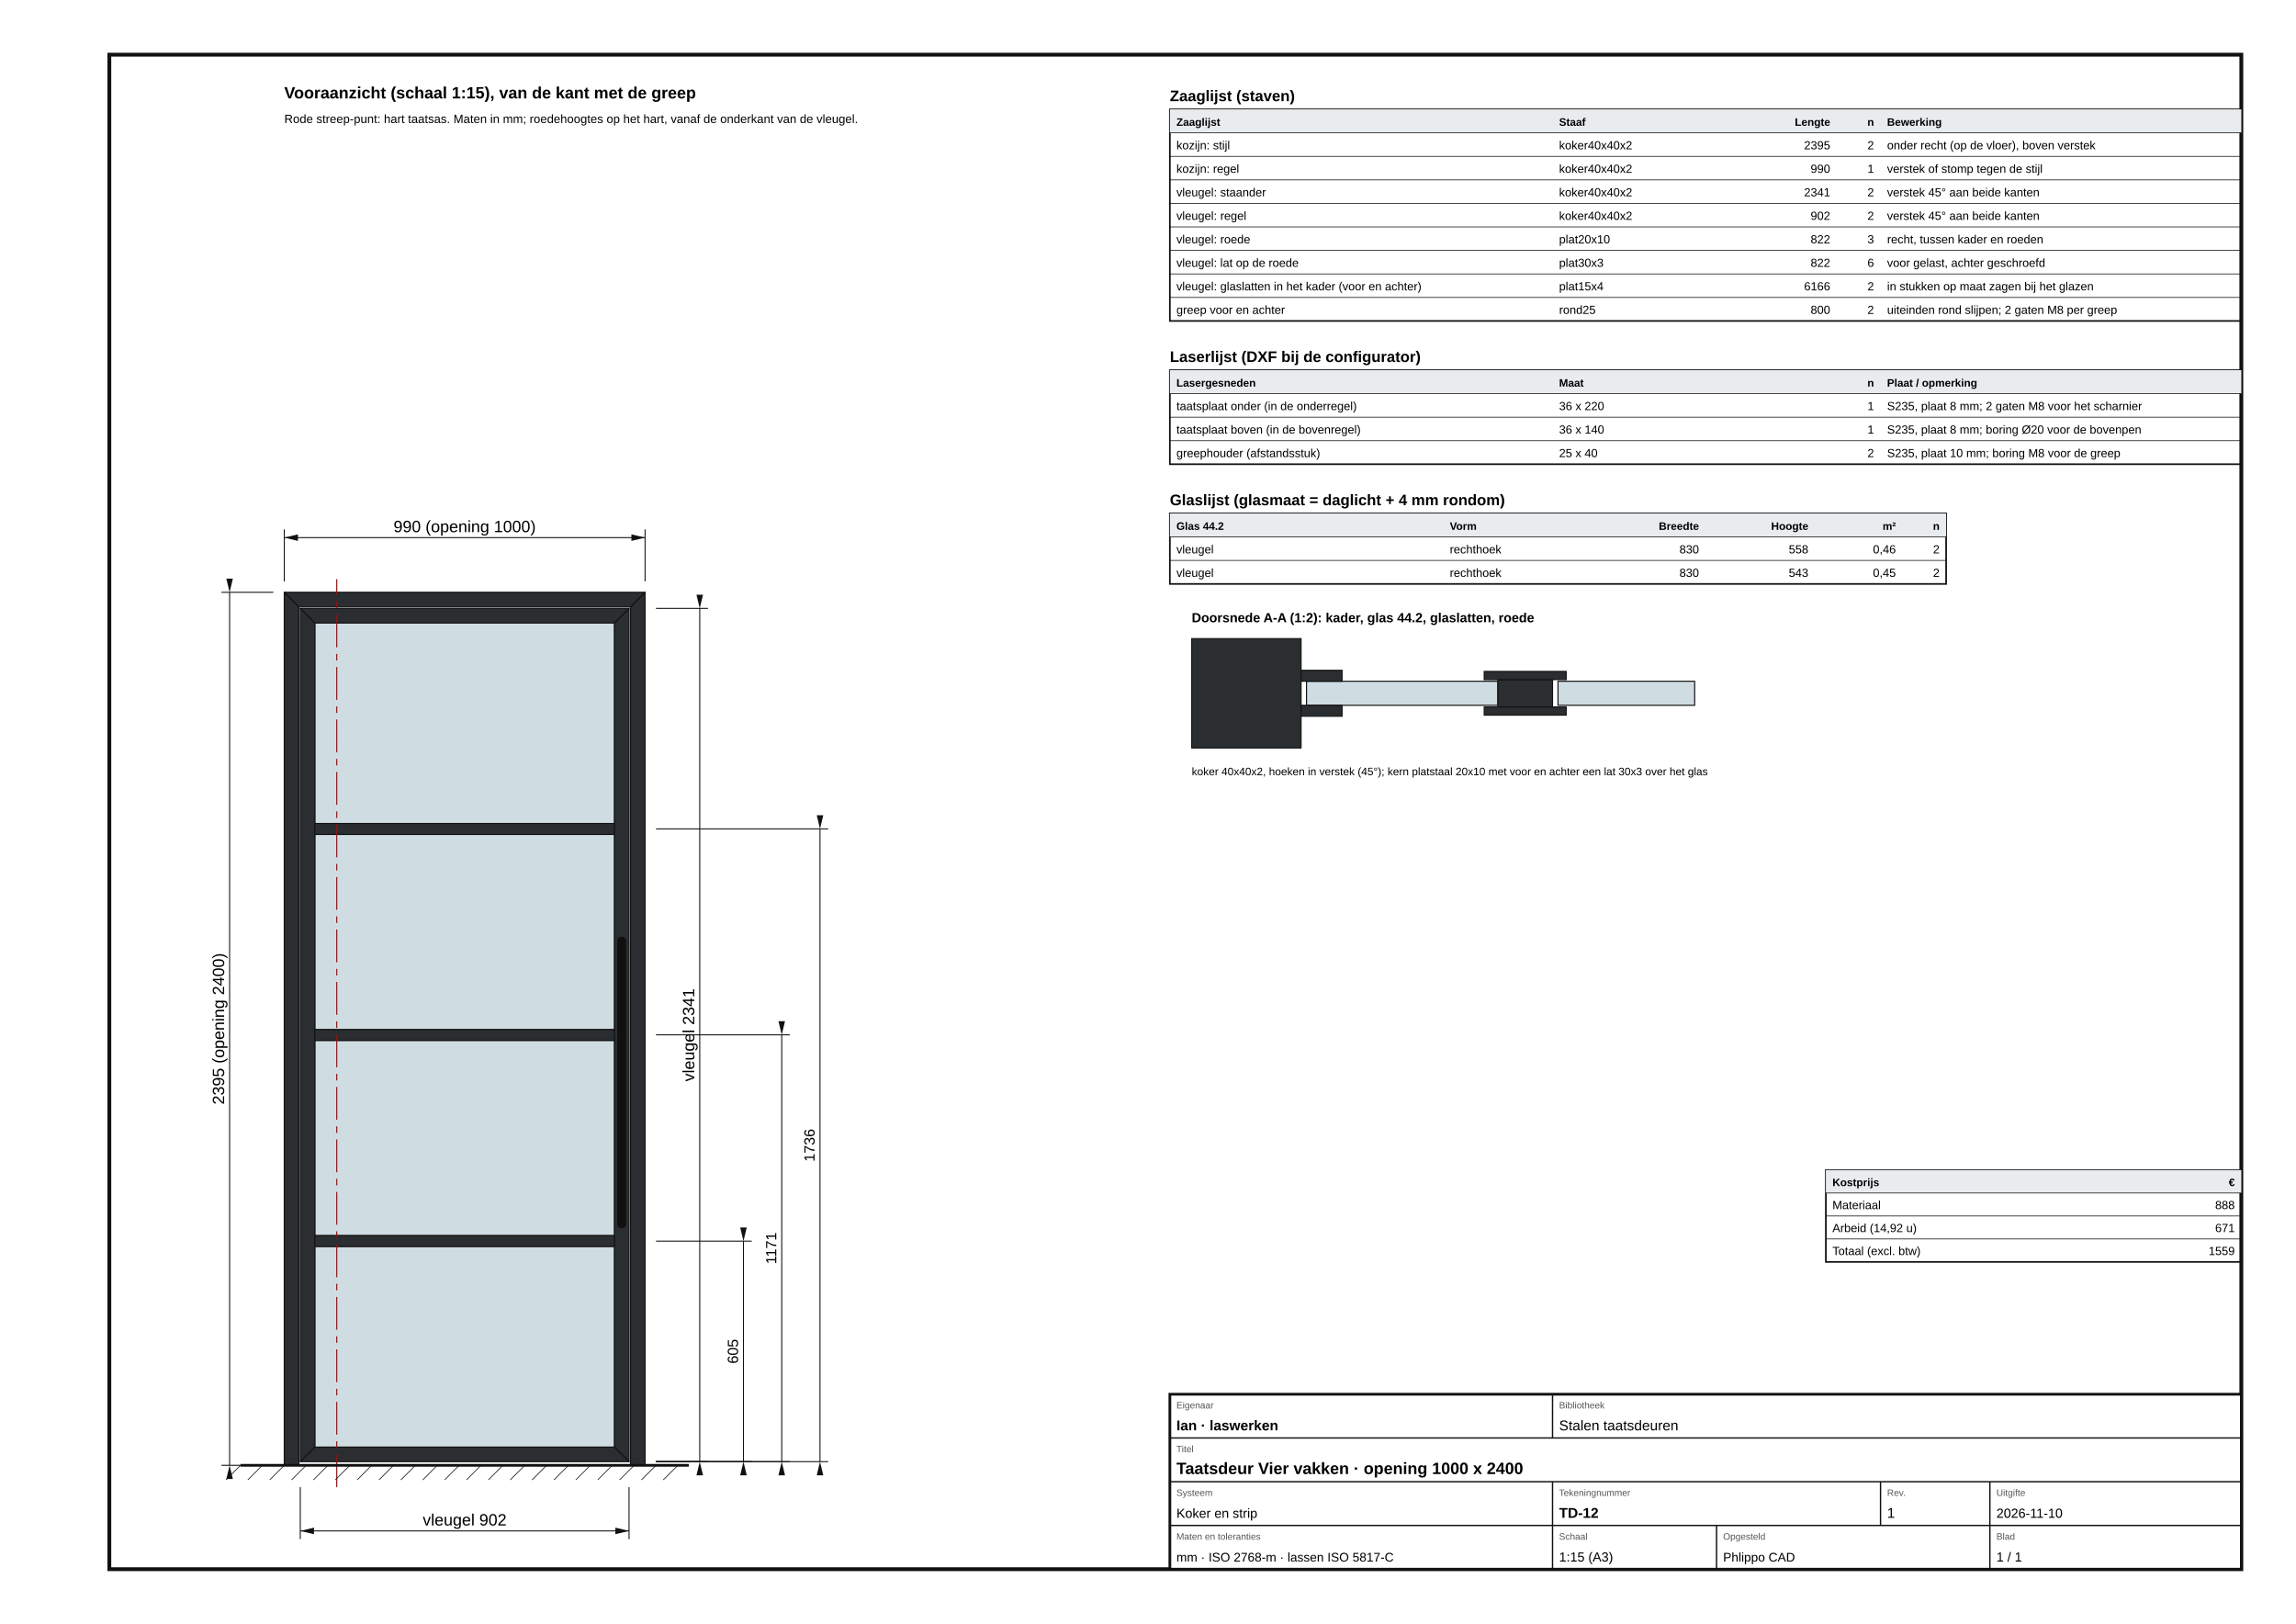
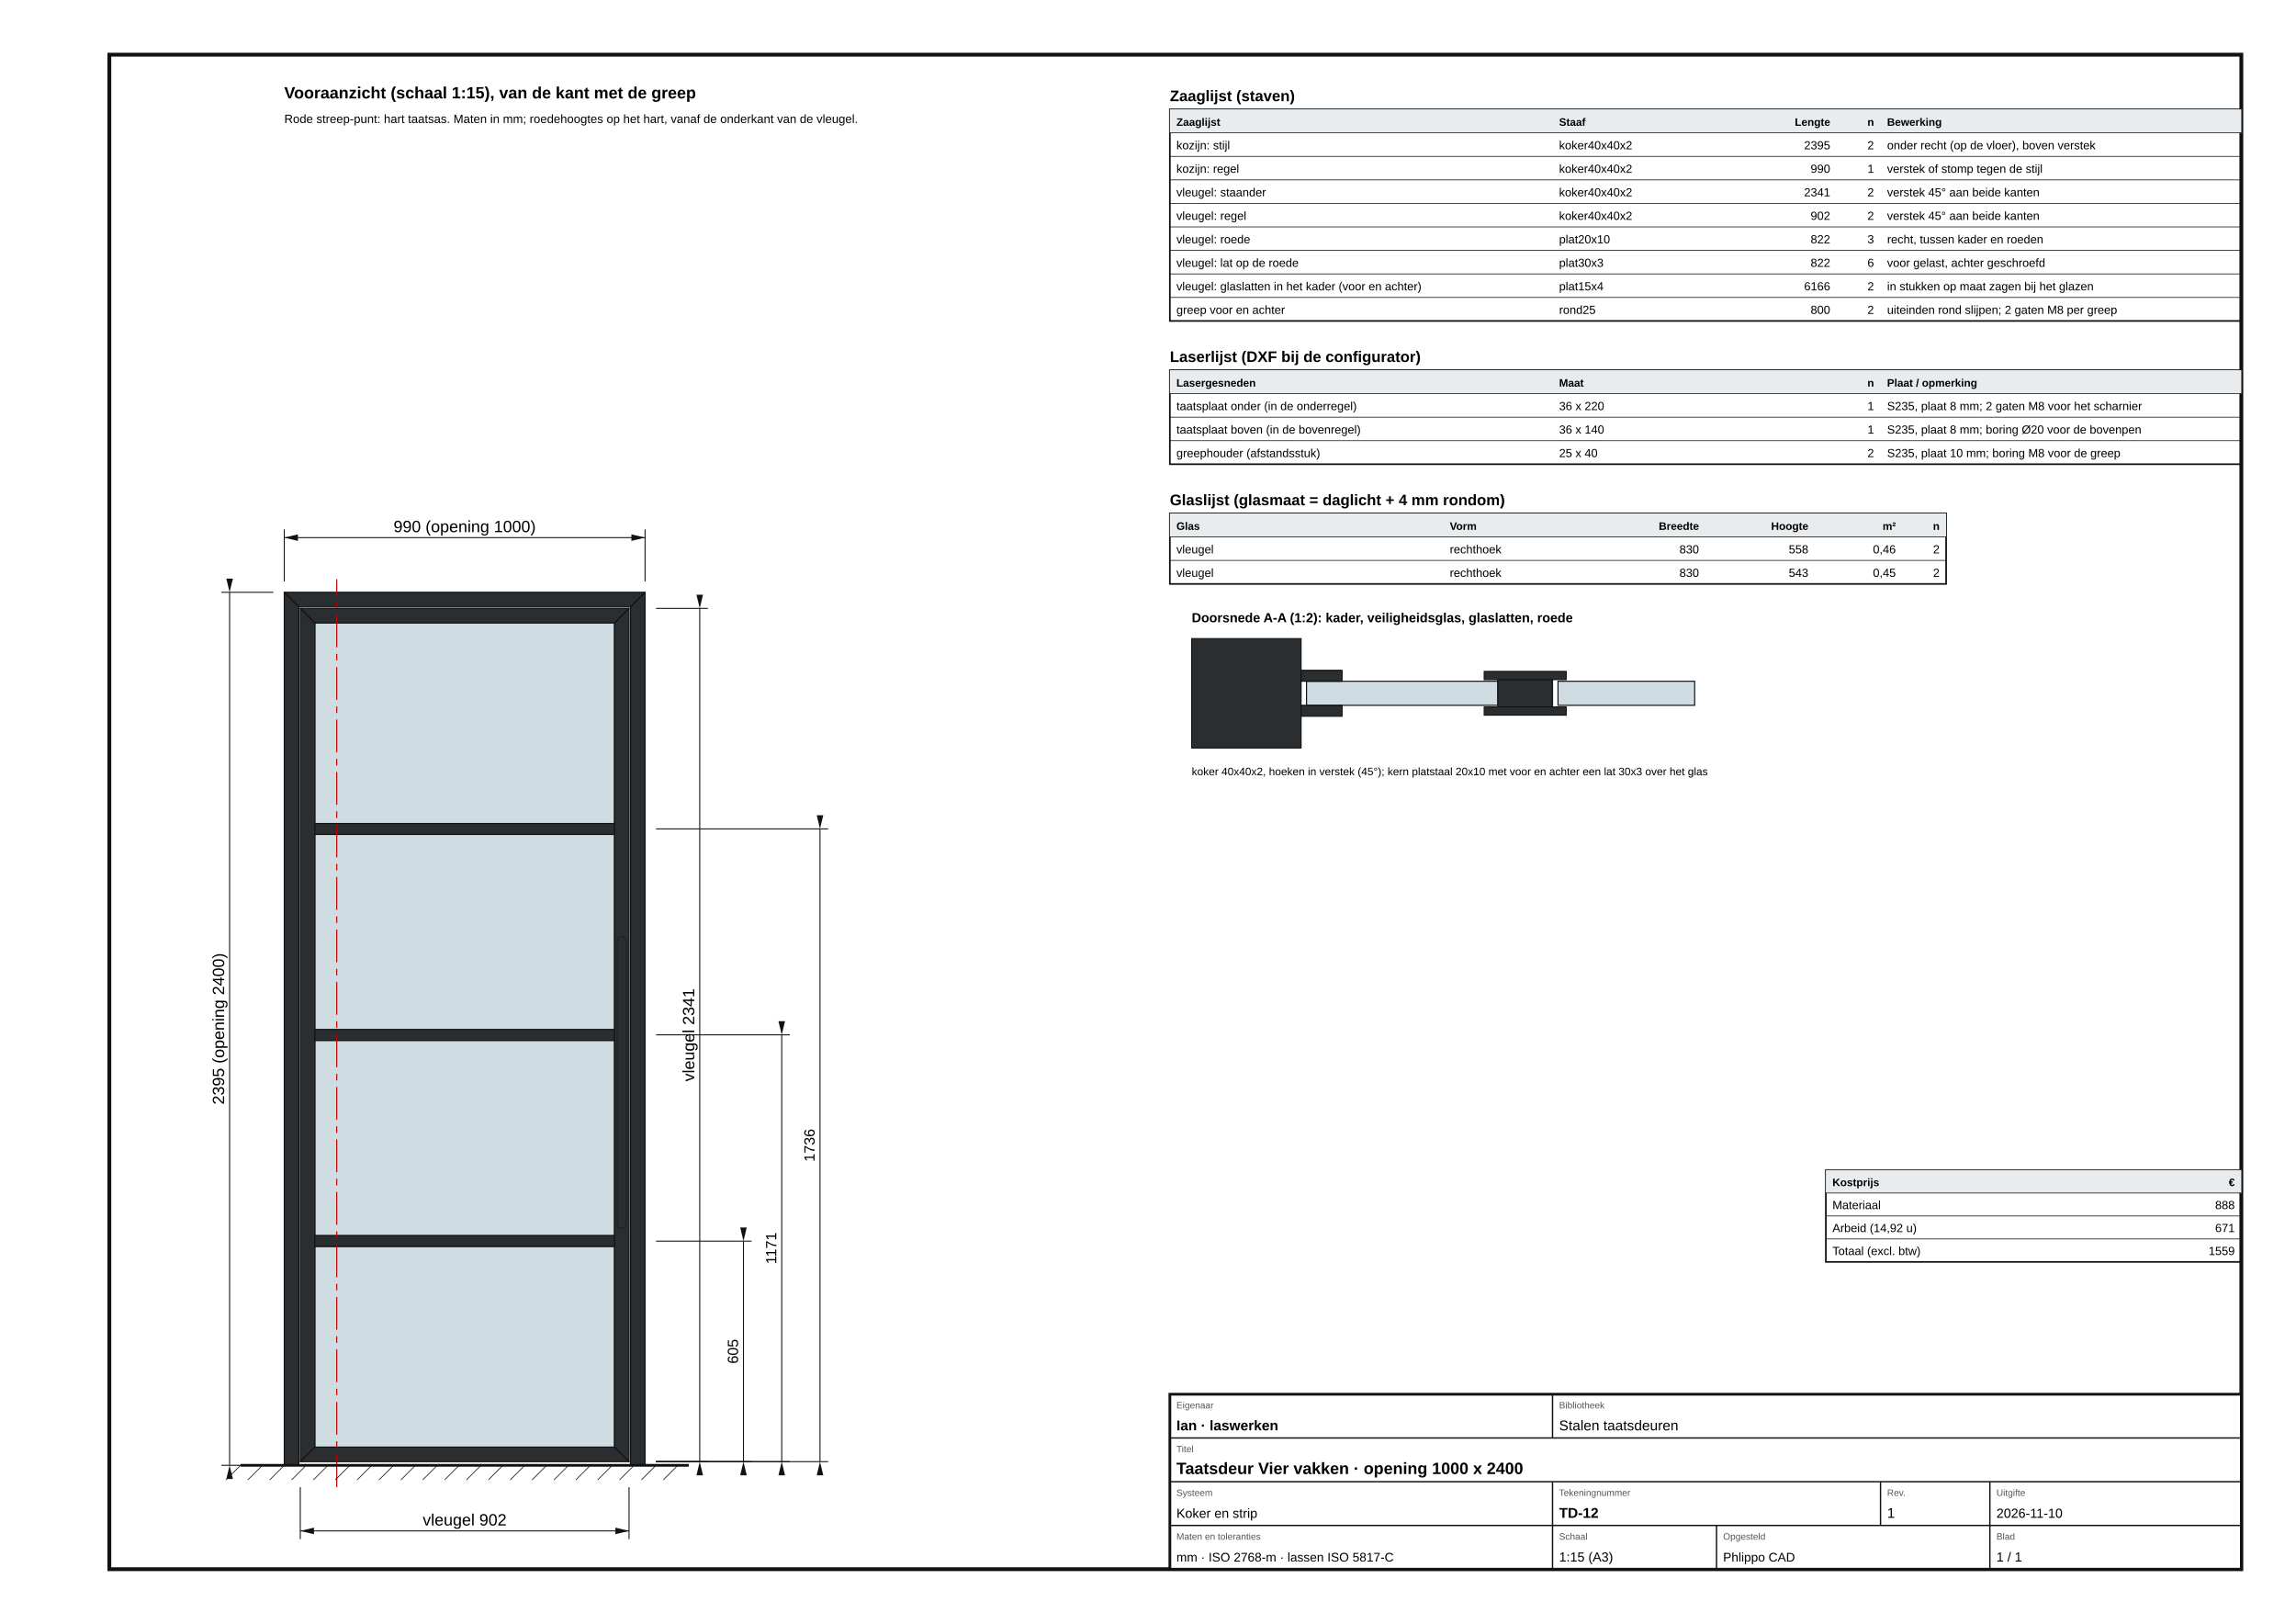
<svg xmlns="http://www.w3.org/2000/svg" viewBox="0 0 420 297" width="420mm" height="297mm" font-family="Arial, Helvetica, sans-serif">
  <rect width="420" height="297" fill="#fff" />
  <rect x="20" y="10" width="390" height="277" fill="none" stroke="#111" stroke-width="0.7" />
  <polygon points="57.6,264.67 112.4,264.67 112.4,227.98 57.6,227.98" fill="#cfdde3" stroke="#111" stroke-width="0.15" stroke-linejoin="round" />
  <polygon points="57.6,225.98 112.4,225.98 112.4,190.3 57.6,190.3" fill="#cfdde3" stroke="#111" stroke-width="0.15" stroke-linejoin="round" />
  <polygon points="57.6,188.3 112.4,188.3 112.4,152.62 57.6,152.62" fill="#cfdde3" stroke="#111" stroke-width="0.15" stroke-linejoin="round" />
  <polygon points="57.6,150.62 112.4,150.62 112.4,113.93 57.6,113.93" fill="#cfdde3" stroke="#111" stroke-width="0.15" stroke-linejoin="round" />
  <polygon points="52,268 52,108.33 54.67,111 54.67,268" fill="#2b2e31" stroke="#111" stroke-width="0.2" stroke-linejoin="round" />
  <polygon points="115.33,268 115.33,111 118,108.33 118,268" fill="#2b2e31" stroke="#111" stroke-width="0.2" stroke-linejoin="round" />
  <polygon points="52,108.33 118,108.33 115.33,111 54.67,111" fill="#2b2e31" stroke="#111" stroke-width="0.2" stroke-linejoin="round" />
  <polygon points="54.93,267.33 54.93,111.27 57.6,113.93 57.6,264.67" fill="#2b2e31" stroke="#111" stroke-width="0.2" stroke-linejoin="round" />
  <polygon points="112.4,264.67 112.4,113.93 115.07,111.27 115.07,267.33" fill="#2b2e31" stroke="#111" stroke-width="0.2" stroke-linejoin="round" />
  <polygon points="57.6,264.67 112.4,264.67 115.07,267.33 54.93,267.33" fill="#2b2e31" stroke="#111" stroke-width="0.2" stroke-linejoin="round" />
  <polygon points="54.93,111.27 115.07,111.27 112.4,113.93 57.6,113.93" fill="#2b2e31" stroke="#111" stroke-width="0.2" stroke-linejoin="round" />
  <polygon points="57.6,225.98 112.4,225.98 112.4,227.98 57.6,227.98" fill="#2b2e31" stroke="#111" stroke-width="0.2" stroke-linejoin="round" />
  <polygon points="57.6,188.3 112.4,188.3 112.4,190.3 57.6,190.3" fill="#2b2e31" stroke="#111" stroke-width="0.2" stroke-linejoin="round" />
  <polygon points="57.6,150.62 112.4,150.62 112.4,152.62 57.6,152.62" fill="#2b2e31" stroke="#111" stroke-width="0.2" stroke-linejoin="round" />
  <line x1="61.6" y1="272" x2="61.6" y2="105.93" stroke="#b00" stroke-width="0.2" stroke-dasharray="6 1.2 1.2 1.2" />
-   <rect x="112.9" y="171.33" width="1.67" height="53.33" rx="0.8" fill="#111" stroke="none" />
+   <rect x="112.9" y="171.33" width="1.67" height="53.33" rx="0.8" fill="#2b2e31" stroke="#111" stroke-width="0.1" />
  <line x1="44" y1="268" x2="126" y2="268" stroke="#111" stroke-width="0.5" />
  <line x1="44" y1="268" x2="41.33" y2="270.67" stroke="#111" stroke-width="0.13" />
  <line x1="48" y1="268" x2="45.33" y2="270.67" stroke="#111" stroke-width="0.13" />
  <line x1="52" y1="268" x2="49.33" y2="270.67" stroke="#111" stroke-width="0.13" />
  <line x1="56" y1="268" x2="53.33" y2="270.67" stroke="#111" stroke-width="0.13" />
  <line x1="60" y1="268" x2="57.33" y2="270.67" stroke="#111" stroke-width="0.13" />
  <line x1="64" y1="268" x2="61.33" y2="270.67" stroke="#111" stroke-width="0.13" />
  <line x1="68" y1="268" x2="65.33" y2="270.67" stroke="#111" stroke-width="0.13" />
  <line x1="72" y1="268" x2="69.33" y2="270.67" stroke="#111" stroke-width="0.13" />
  <line x1="76" y1="268" x2="73.33" y2="270.67" stroke="#111" stroke-width="0.13" />
  <line x1="80" y1="268" x2="77.33" y2="270.67" stroke="#111" stroke-width="0.13" />
  <line x1="84" y1="268" x2="81.33" y2="270.67" stroke="#111" stroke-width="0.13" />
  <line x1="88" y1="268" x2="85.33" y2="270.67" stroke="#111" stroke-width="0.13" />
  <line x1="92" y1="268" x2="89.33" y2="270.67" stroke="#111" stroke-width="0.13" />
  <line x1="96" y1="268" x2="93.33" y2="270.67" stroke="#111" stroke-width="0.13" />
  <line x1="100" y1="268" x2="97.33" y2="270.67" stroke="#111" stroke-width="0.13" />
  <line x1="104" y1="268" x2="101.33" y2="270.67" stroke="#111" stroke-width="0.13" />
  <line x1="108" y1="268" x2="105.33" y2="270.67" stroke="#111" stroke-width="0.13" />
  <line x1="112" y1="268" x2="109.33" y2="270.67" stroke="#111" stroke-width="0.13" />
  <line x1="116" y1="268" x2="113.33" y2="270.67" stroke="#111" stroke-width="0.13" />
  <line x1="120" y1="268" x2="117.33" y2="270.67" stroke="#111" stroke-width="0.13" />
  <line x1="124" y1="268" x2="121.33" y2="270.67" stroke="#111" stroke-width="0.13" />
  <line x1="52" y1="106.33" x2="52" y2="96.83" stroke="#111" stroke-width="0.18" />
  <line x1="118" y1="106.33" x2="118" y2="96.83" stroke="#111" stroke-width="0.18" />
  <line x1="52" y1="98.33" x2="118" y2="98.33" stroke="#111" stroke-width="0.18" />
  <polygon points="52,98.33 54.5,98.93 54.5,97.73" fill="#111" />
  <polygon points="118,98.33 115.5,97.73 115.5,98.93" fill="#111" />
  <text x="85" y="97.33" font-size="3" text-anchor="middle">990 (opening 1000)</text>
  <line x1="50" y1="268" x2="40.5" y2="268" stroke="#111" stroke-width="0.18" />
  <line x1="50" y1="108.33" x2="40.5" y2="108.33" stroke="#111" stroke-width="0.18" />
  <line x1="42" y1="268" x2="42" y2="108.33" stroke="#111" stroke-width="0.18" />
  <polygon points="42,268 41.4,270.5 42.6,270.5" fill="#111" />
  <polygon points="42,108.33 42.6,105.83 41.4,105.83" fill="#111" />
  <text x="41" y="188.17" font-size="3" text-anchor="middle" transform="rotate(-90 41 188.17)">2395 (opening 2400)</text>
  <line x1="54.93" y1="272" x2="54.93" y2="281.5" stroke="#111" stroke-width="0.18" />
  <line x1="115.07" y1="272" x2="115.07" y2="281.5" stroke="#111" stroke-width="0.18" />
  <line x1="54.93" y1="280" x2="115.07" y2="280" stroke="#111" stroke-width="0.18" />
  <polygon points="54.93,280 57.43,280.6 57.43,279.4" fill="#111" />
  <polygon points="115.07,280 112.57,279.4 112.57,280.6" fill="#111" />
  <text x="85" y="279" font-size="3" text-anchor="middle">vleugel 902</text>
  <line x1="120" y1="267.33" x2="129.5" y2="267.33" stroke="#111" stroke-width="0.18" />
  <line x1="120" y1="111.27" x2="129.5" y2="111.27" stroke="#111" stroke-width="0.18" />
  <line x1="128" y1="267.33" x2="128" y2="111.27" stroke="#111" stroke-width="0.18" />
  <polygon points="128,267.33 127.4,269.83 128.6,269.83" fill="#111" />
  <polygon points="128,111.27 128.6,108.77 127.4,108.77" fill="#111" />
  <text x="127" y="189.3" font-size="3" text-anchor="middle" transform="rotate(-90 127 189.3)">vleugel 2341</text>
  <line x1="120" y1="267.33" x2="137.5" y2="267.33" stroke="#111" stroke-width="0.18" />
  <line x1="120" y1="227" x2="137.5" y2="227" stroke="#111" stroke-width="0.18" />
  <line x1="136" y1="267.33" x2="136" y2="227" stroke="#111" stroke-width="0.18" />
  <polygon points="136,267.33 135.4,269.83 136.6,269.83" fill="#111" />
  <polygon points="136,227 136.6,224.5 135.4,224.5" fill="#111" />
  <text x="135" y="247.17" font-size="2.7" text-anchor="middle" transform="rotate(-90 135 247.17)">605</text>
  <line x1="120" y1="267.33" x2="144.5" y2="267.33" stroke="#111" stroke-width="0.18" />
  <line x1="120" y1="189.27" x2="144.5" y2="189.27" stroke="#111" stroke-width="0.18" />
  <line x1="143" y1="267.33" x2="143" y2="189.27" stroke="#111" stroke-width="0.18" />
  <polygon points="143,267.33 142.4,269.83 143.6,269.83" fill="#111" />
  <polygon points="143,189.27 143.6,186.77 142.4,186.77" fill="#111" />
  <text x="142" y="228.3" font-size="2.7" text-anchor="middle" transform="rotate(-90 142 228.3)">1171</text>
  <line x1="120" y1="267.33" x2="151.5" y2="267.33" stroke="#111" stroke-width="0.18" />
  <line x1="120" y1="151.6" x2="151.5" y2="151.6" stroke="#111" stroke-width="0.18" />
  <line x1="150" y1="267.33" x2="150" y2="151.6" stroke="#111" stroke-width="0.18" />
  <polygon points="150,267.33 149.4,269.83 150.6,269.83" fill="#111" />
  <polygon points="150,151.6 150.6,149.1 149.4,149.1" fill="#111" />
  <text x="149" y="209.47" font-size="2.7" text-anchor="middle" transform="rotate(-90 149 209.47)">1736</text>
  <text x="52" y="18" font-size="3" font-weight="700">Vooraanzicht (schaal 1:15), van de kant met de greep</text>
  <text x="52" y="22.5" font-size="2.2">Rode streep-punt: hart taatsas. Maten in mm; roedehoogtes op het hart, vanaf de onderkant van de vleugel.</text>
  <text x="214" y="18.5" font-size="2.8" font-weight="700">Zaaglijst (staven)</text>
  <rect x="214" y="20" width="196" height="38.7" fill="none" stroke="#111" stroke-width="0.3" />
  <rect x="214" y="20" width="196" height="4.3" fill="#e9ecee" stroke="none" />
  <text x="215.2" y="23.01" font-size="1.978" font-weight="700">Zaaglijst</text>
  <text x="285.2" y="23.01" font-size="1.978" font-weight="700">Staaf</text>
  <text x="334.8" y="23.01" font-size="1.978" text-anchor="end" font-weight="700">Lengte</text>
  <text x="342.8" y="23.01" font-size="1.978" text-anchor="end" font-weight="700">n</text>
  <text x="345.2" y="23.01" font-size="1.978" font-weight="700">Bewerking</text>
  <line x1="214" y1="24.3" x2="410" y2="24.3" stroke="#111" stroke-width="0.13" />
  <text x="215.2" y="27.31" font-size="2.15">kozijn: stijl</text>
  <text x="285.2" y="27.31" font-size="2.15">koker40x40x2</text>
  <text x="334.8" y="27.31" font-size="2.15" text-anchor="end">2395</text>
  <text x="342.8" y="27.31" font-size="2.15" text-anchor="end">2</text>
  <text x="345.2" y="27.31" font-size="2.15">onder recht (op de vloer), boven verstek</text>
  <line x1="214" y1="28.6" x2="410" y2="28.6" stroke="#111" stroke-width="0.13" />
  <text x="215.2" y="31.61" font-size="2.15">kozijn: regel</text>
  <text x="285.2" y="31.61" font-size="2.15">koker40x40x2</text>
  <text x="334.8" y="31.61" font-size="2.15" text-anchor="end">990</text>
  <text x="342.8" y="31.61" font-size="2.15" text-anchor="end">1</text>
  <text x="345.2" y="31.61" font-size="2.15">verstek of stomp tegen de stijl</text>
  <line x1="214" y1="32.9" x2="410" y2="32.9" stroke="#111" stroke-width="0.13" />
  <text x="215.2" y="35.91" font-size="2.15">vleugel: staander</text>
  <text x="285.2" y="35.91" font-size="2.15">koker40x40x2</text>
  <text x="334.8" y="35.91" font-size="2.15" text-anchor="end">2341</text>
  <text x="342.8" y="35.91" font-size="2.15" text-anchor="end">2</text>
  <text x="345.2" y="35.91" font-size="2.15">verstek 45° aan beide kanten</text>
  <line x1="214" y1="37.2" x2="410" y2="37.2" stroke="#111" stroke-width="0.13" />
  <text x="215.2" y="40.21" font-size="2.15">vleugel: regel</text>
  <text x="285.2" y="40.21" font-size="2.15">koker40x40x2</text>
  <text x="334.8" y="40.21" font-size="2.15" text-anchor="end">902</text>
  <text x="342.8" y="40.21" font-size="2.15" text-anchor="end">2</text>
  <text x="345.2" y="40.21" font-size="2.15">verstek 45° aan beide kanten</text>
  <line x1="214" y1="41.5" x2="410" y2="41.5" stroke="#111" stroke-width="0.13" />
  <text x="215.2" y="44.51" font-size="2.15">vleugel: roede</text>
  <text x="285.2" y="44.51" font-size="2.15">plat20x10</text>
  <text x="334.8" y="44.51" font-size="2.15" text-anchor="end">822</text>
  <text x="342.8" y="44.51" font-size="2.15" text-anchor="end">3</text>
  <text x="345.2" y="44.51" font-size="2.15">recht, tussen kader en roeden</text>
  <line x1="214" y1="45.8" x2="410" y2="45.8" stroke="#111" stroke-width="0.13" />
  <text x="215.2" y="48.81" font-size="2.15">vleugel: lat op de roede</text>
  <text x="285.2" y="48.81" font-size="2.15">plat30x3</text>
  <text x="334.8" y="48.81" font-size="2.15" text-anchor="end">822</text>
  <text x="342.8" y="48.81" font-size="2.15" text-anchor="end">6</text>
  <text x="345.2" y="48.81" font-size="2.15">voor gelast, achter geschroefd</text>
  <line x1="214" y1="50.1" x2="410" y2="50.1" stroke="#111" stroke-width="0.13" />
  <text x="215.2" y="53.11" font-size="2.15">vleugel: glaslatten in het kader (voor en achter)</text>
  <text x="285.2" y="53.11" font-size="2.15">plat15x4</text>
  <text x="334.8" y="53.11" font-size="2.15" text-anchor="end">6166</text>
  <text x="342.8" y="53.11" font-size="2.15" text-anchor="end">2</text>
  <text x="345.2" y="53.11" font-size="2.15">in stukken op maat zagen bij het glazen</text>
  <line x1="214" y1="54.4" x2="410" y2="54.4" stroke="#111" stroke-width="0.13" />
  <text x="215.2" y="57.41" font-size="2.15">greep voor en achter</text>
  <text x="285.2" y="57.41" font-size="2.15">rond25</text>
  <text x="334.8" y="57.41" font-size="2.15" text-anchor="end">800</text>
  <text x="342.8" y="57.41" font-size="2.15" text-anchor="end">2</text>
  <text x="345.2" y="57.41" font-size="2.15">uiteinden rond slijpen; 2 gaten M8 per greep</text>
  <text x="214" y="66.2" font-size="2.8" font-weight="700">Laserlijst (DXF bij de configurator)</text>
  <rect x="214" y="67.7" width="196" height="17.2" fill="none" stroke="#111" stroke-width="0.3" />
  <rect x="214" y="67.7" width="196" height="4.3" fill="#e9ecee" stroke="none" />
  <text x="215.2" y="70.71" font-size="1.978" font-weight="700">Lasergesneden</text>
  <text x="285.2" y="70.71" font-size="1.978" font-weight="700">Maat</text>
  <text x="342.8" y="70.71" font-size="1.978" text-anchor="end" font-weight="700">n</text>
  <text x="345.2" y="70.71" font-size="1.978" font-weight="700">Plaat / opmerking</text>
  <line x1="214" y1="72" x2="410" y2="72" stroke="#111" stroke-width="0.13" />
  <text x="215.2" y="75.01" font-size="2.15">taatsplaat onder (in de onderregel)</text>
  <text x="285.2" y="75.01" font-size="2.15">36 x 220</text>
  <text x="342.8" y="75.01" font-size="2.15" text-anchor="end">1</text>
  <text x="345.2" y="75.01" font-size="2.15">S235, plaat 8 mm; 2 gaten M8 voor het scharnier</text>
  <line x1="214" y1="76.3" x2="410" y2="76.3" stroke="#111" stroke-width="0.13" />
  <text x="215.2" y="79.31" font-size="2.15">taatsplaat boven (in de bovenregel)</text>
  <text x="285.2" y="79.31" font-size="2.15">36 x 140</text>
  <text x="342.8" y="79.31" font-size="2.15" text-anchor="end">1</text>
  <text x="345.2" y="79.31" font-size="2.15">S235, plaat 8 mm; boring Ø20 voor de bovenpen</text>
  <line x1="214" y1="80.6" x2="410" y2="80.6" stroke="#111" stroke-width="0.13" />
  <text x="215.2" y="83.61" font-size="2.15">greephouder (afstandsstuk)</text>
  <text x="285.2" y="83.61" font-size="2.15">25 x 40</text>
  <text x="342.8" y="83.61" font-size="2.15" text-anchor="end">2</text>
  <text x="345.2" y="83.61" font-size="2.15">S235, plaat 10 mm; boring M8 voor de greep</text>
  <text x="214" y="92.4" font-size="2.8" font-weight="700">Glaslijst (glasmaat = daglicht + 4 mm rondom)</text>
  <rect x="214" y="93.9" width="142" height="12.9" fill="none" stroke="#111" stroke-width="0.3" />
  <rect x="214" y="93.9" width="142" height="4.3" fill="#e9ecee" stroke="none" />
-   <text x="215.2" y="96.91" font-size="1.978" font-weight="700">Glas 44.2</text>
+   <text x="215.2" y="96.91" font-size="1.978" font-weight="700">Glas</text>
  <text x="265.2" y="96.91" font-size="1.978" font-weight="700">Vorm</text>
  <text x="310.8" y="96.91" font-size="1.978" text-anchor="end" font-weight="700">Breedte</text>
  <text x="330.8" y="96.91" font-size="1.978" text-anchor="end" font-weight="700">Hoogte</text>
  <text x="346.8" y="96.91" font-size="1.978" text-anchor="end" font-weight="700">m²</text>
  <text x="354.8" y="96.91" font-size="1.978" text-anchor="end" font-weight="700">n</text>
  <line x1="214" y1="98.2" x2="356" y2="98.2" stroke="#111" stroke-width="0.13" />
  <text x="215.2" y="101.21" font-size="2.15">vleugel</text>
  <text x="265.2" y="101.21" font-size="2.15">rechthoek</text>
  <text x="310.8" y="101.21" font-size="2.15" text-anchor="end">830</text>
  <text x="330.8" y="101.21" font-size="2.15" text-anchor="end">558</text>
  <text x="346.8" y="101.21" font-size="2.15" text-anchor="end">0,46</text>
  <text x="354.8" y="101.21" font-size="2.15" text-anchor="end">2</text>
  <line x1="214" y1="102.5" x2="356" y2="102.5" stroke="#111" stroke-width="0.13" />
  <text x="215.2" y="105.51" font-size="2.15">vleugel</text>
  <text x="265.2" y="105.51" font-size="2.15">rechthoek</text>
  <text x="310.8" y="105.51" font-size="2.15" text-anchor="end">830</text>
  <text x="330.8" y="105.51" font-size="2.15" text-anchor="end">543</text>
  <text x="346.8" y="105.51" font-size="2.15" text-anchor="end">0,45</text>
  <text x="354.8" y="105.51" font-size="2.15" text-anchor="end">2</text>
  <rect x="218" y="116.8" width="20" height="20" fill="#2b2e31" stroke="#111" stroke-width="0.2" />
  <rect x="239" y="124.6" width="35" height="4.4" fill="#cfdde3" stroke="#111" stroke-width="0.2" />
  <rect x="238" y="122.6" width="7.5" height="2" fill="#2b2e31" stroke="#111" stroke-width="0.2" />
  <rect x="238" y="129" width="7.5" height="2" fill="#2b2e31" stroke="#111" stroke-width="0.2" />
  <rect x="274" y="124.3" width="10" height="5" fill="#2b2e31" stroke="#111" stroke-width="0.2" />
  <rect x="271.5" y="122.8" width="15" height="1.5" fill="#2b2e31" stroke="#111" stroke-width="0.2" />
  <rect x="271.5" y="129.3" width="15" height="1.5" fill="#2b2e31" stroke="#111" stroke-width="0.2" />
  <rect x="285" y="124.6" width="25" height="4.4" fill="#cfdde3" stroke="#111" stroke-width="0.2" />
-   <text x="218" y="113.8" font-size="2.4" font-weight="700">Doorsnede A-A (1:2): kader, glas 44.2, glaslatten, roede</text>
+   <text x="218" y="113.8" font-size="2.4" font-weight="700">Doorsnede A-A (1:2): kader, veiligheidsglas, glaslatten, roede</text>
  <text x="218" y="141.8" font-size="2">koker 40x40x2, hoeken in verstek (45°); kern platstaal 20x10 met voor en achter een lat 30x3 over het glas</text>
  <rect x="334" y="214" width="76" height="16.8" fill="none" stroke="#111" stroke-width="0.3" />
  <rect x="334" y="214" width="76" height="4.2" fill="#e9ecee" stroke="none" />
  <text x="335.2" y="216.94" font-size="1.978" font-weight="700">Kostprijs</text>
  <text x="408.8" y="216.94" font-size="1.978" text-anchor="end" font-weight="700">€</text>
  <line x1="334" y1="218.2" x2="410" y2="218.2" stroke="#111" stroke-width="0.13" />
  <text x="335.2" y="221.14" font-size="2.15">Materiaal</text>
  <text x="408.8" y="221.14" font-size="2.15" text-anchor="end">888</text>
  <line x1="334" y1="222.4" x2="410" y2="222.4" stroke="#111" stroke-width="0.13" />
  <text x="335.2" y="225.34" font-size="2.15">Arbeid (14,92 u)</text>
  <text x="408.8" y="225.34" font-size="2.15" text-anchor="end">671</text>
  <line x1="334" y1="226.6" x2="410" y2="226.6" stroke="#111" stroke-width="0.13" />
  <text x="335.2" y="229.54" font-size="2.15">Totaal (excl. btw)</text>
  <text x="408.8" y="229.54" font-size="2.15" text-anchor="end">1559</text>
  <rect x="214" y="255" width="196" height="32" fill="#fff" stroke="#111" stroke-width="0.5" />
  <line x1="214" y1="263" x2="410" y2="263" stroke="#111" stroke-width="0.25" />
  <line x1="214" y1="271" x2="410" y2="271" stroke="#111" stroke-width="0.25" />
  <line x1="214" y1="279" x2="410" y2="279" stroke="#111" stroke-width="0.25" />
  <text x="215.2" y="257.6" font-size="1.7" fill="#555">Eigenaar</text>
  <text x="215.2" y="261.6" font-size="2.6" font-weight="700">Ian · laswerken</text>
  <line x1="284" y1="255" x2="284" y2="263" stroke="#111" stroke-width="0.25" />
  <text x="285.2" y="257.6" font-size="1.7" fill="#555">Bibliotheek</text>
  <text x="285.2" y="261.6" font-size="2.6">Stalen taatsdeuren</text>
  <text x="215.2" y="265.6" font-size="1.7" fill="#555">Titel</text>
  <text x="215.2" y="269.6" font-size="3" font-weight="700">Taatsdeur Vier vakken · opening 1000 x 2400</text>
  <text x="215.2" y="273.6" font-size="1.7" fill="#555">Systeem</text>
  <text x="215.2" y="277.6" font-size="2.4">Koker en strip</text>
  <line x1="284" y1="271" x2="284" y2="279" stroke="#111" stroke-width="0.25" />
  <text x="285.2" y="273.6" font-size="1.7" fill="#555">Tekeningnummer</text>
  <text x="285.2" y="277.6" font-size="2.6" font-weight="700">TD-12</text>
  <line x1="344" y1="271" x2="344" y2="279" stroke="#111" stroke-width="0.25" />
  <text x="345.2" y="273.6" font-size="1.7" fill="#555">Rev.</text>
  <text x="345.2" y="277.6" font-size="2.6">1</text>
  <line x1="364" y1="271" x2="364" y2="279" stroke="#111" stroke-width="0.25" />
  <text x="365.2" y="273.6" font-size="1.7" fill="#555">Uitgifte</text>
  <text x="365.2" y="277.6" font-size="2.4">2026-11-10</text>
  <text x="215.2" y="281.6" font-size="1.7" fill="#555">Maten en toleranties</text>
  <text x="215.2" y="285.6" font-size="2.3">mm · ISO 2768-m · lassen ISO 5817-C</text>
  <line x1="284" y1="279" x2="284" y2="287" stroke="#111" stroke-width="0.25" />
  <text x="285.2" y="281.6" font-size="1.7" fill="#555">Schaal</text>
  <text x="285.2" y="285.6" font-size="2.4">1:15 (A3)</text>
  <line x1="314" y1="279" x2="314" y2="287" stroke="#111" stroke-width="0.25" />
  <text x="315.2" y="281.6" font-size="1.7" fill="#555">Opgesteld</text>
  <text x="315.2" y="285.6" font-size="2.3">Phlippo CAD</text>
  <line x1="364" y1="279" x2="364" y2="287" stroke="#111" stroke-width="0.25" />
  <text x="365.2" y="281.6" font-size="1.7" fill="#555">Blad</text>
  <text x="365.2" y="285.6" font-size="2.4">1 / 1</text>
</svg>
